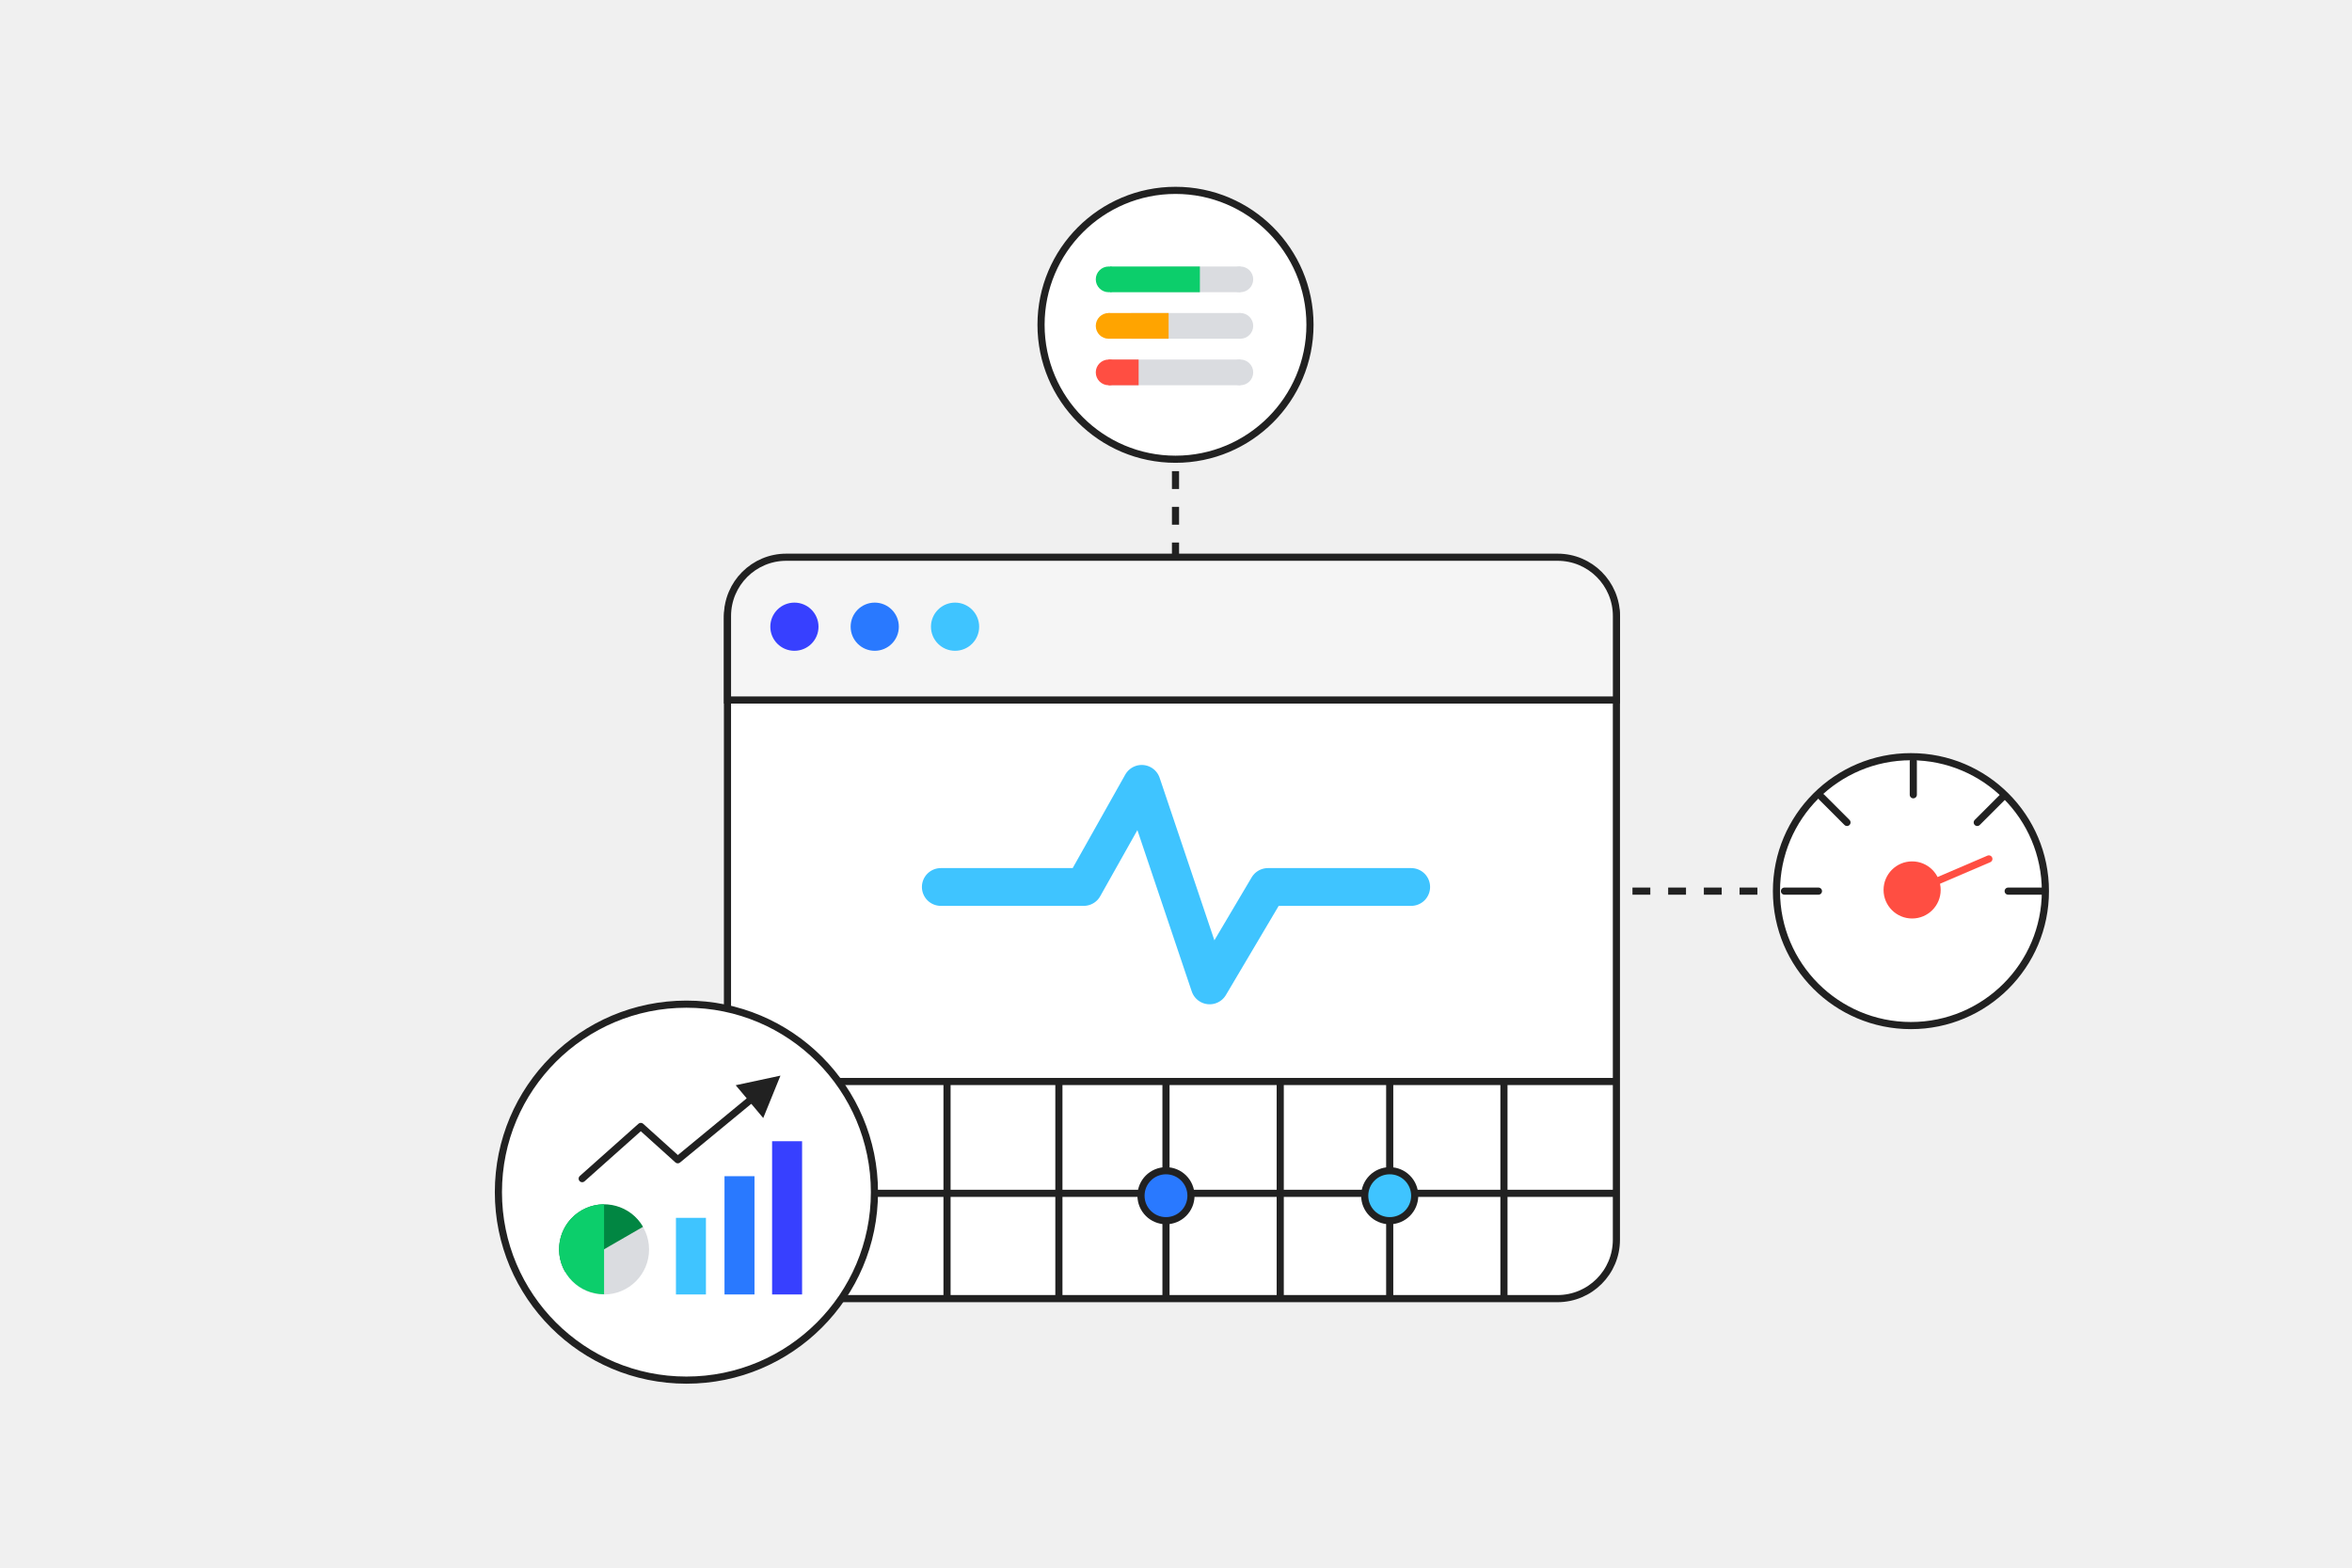
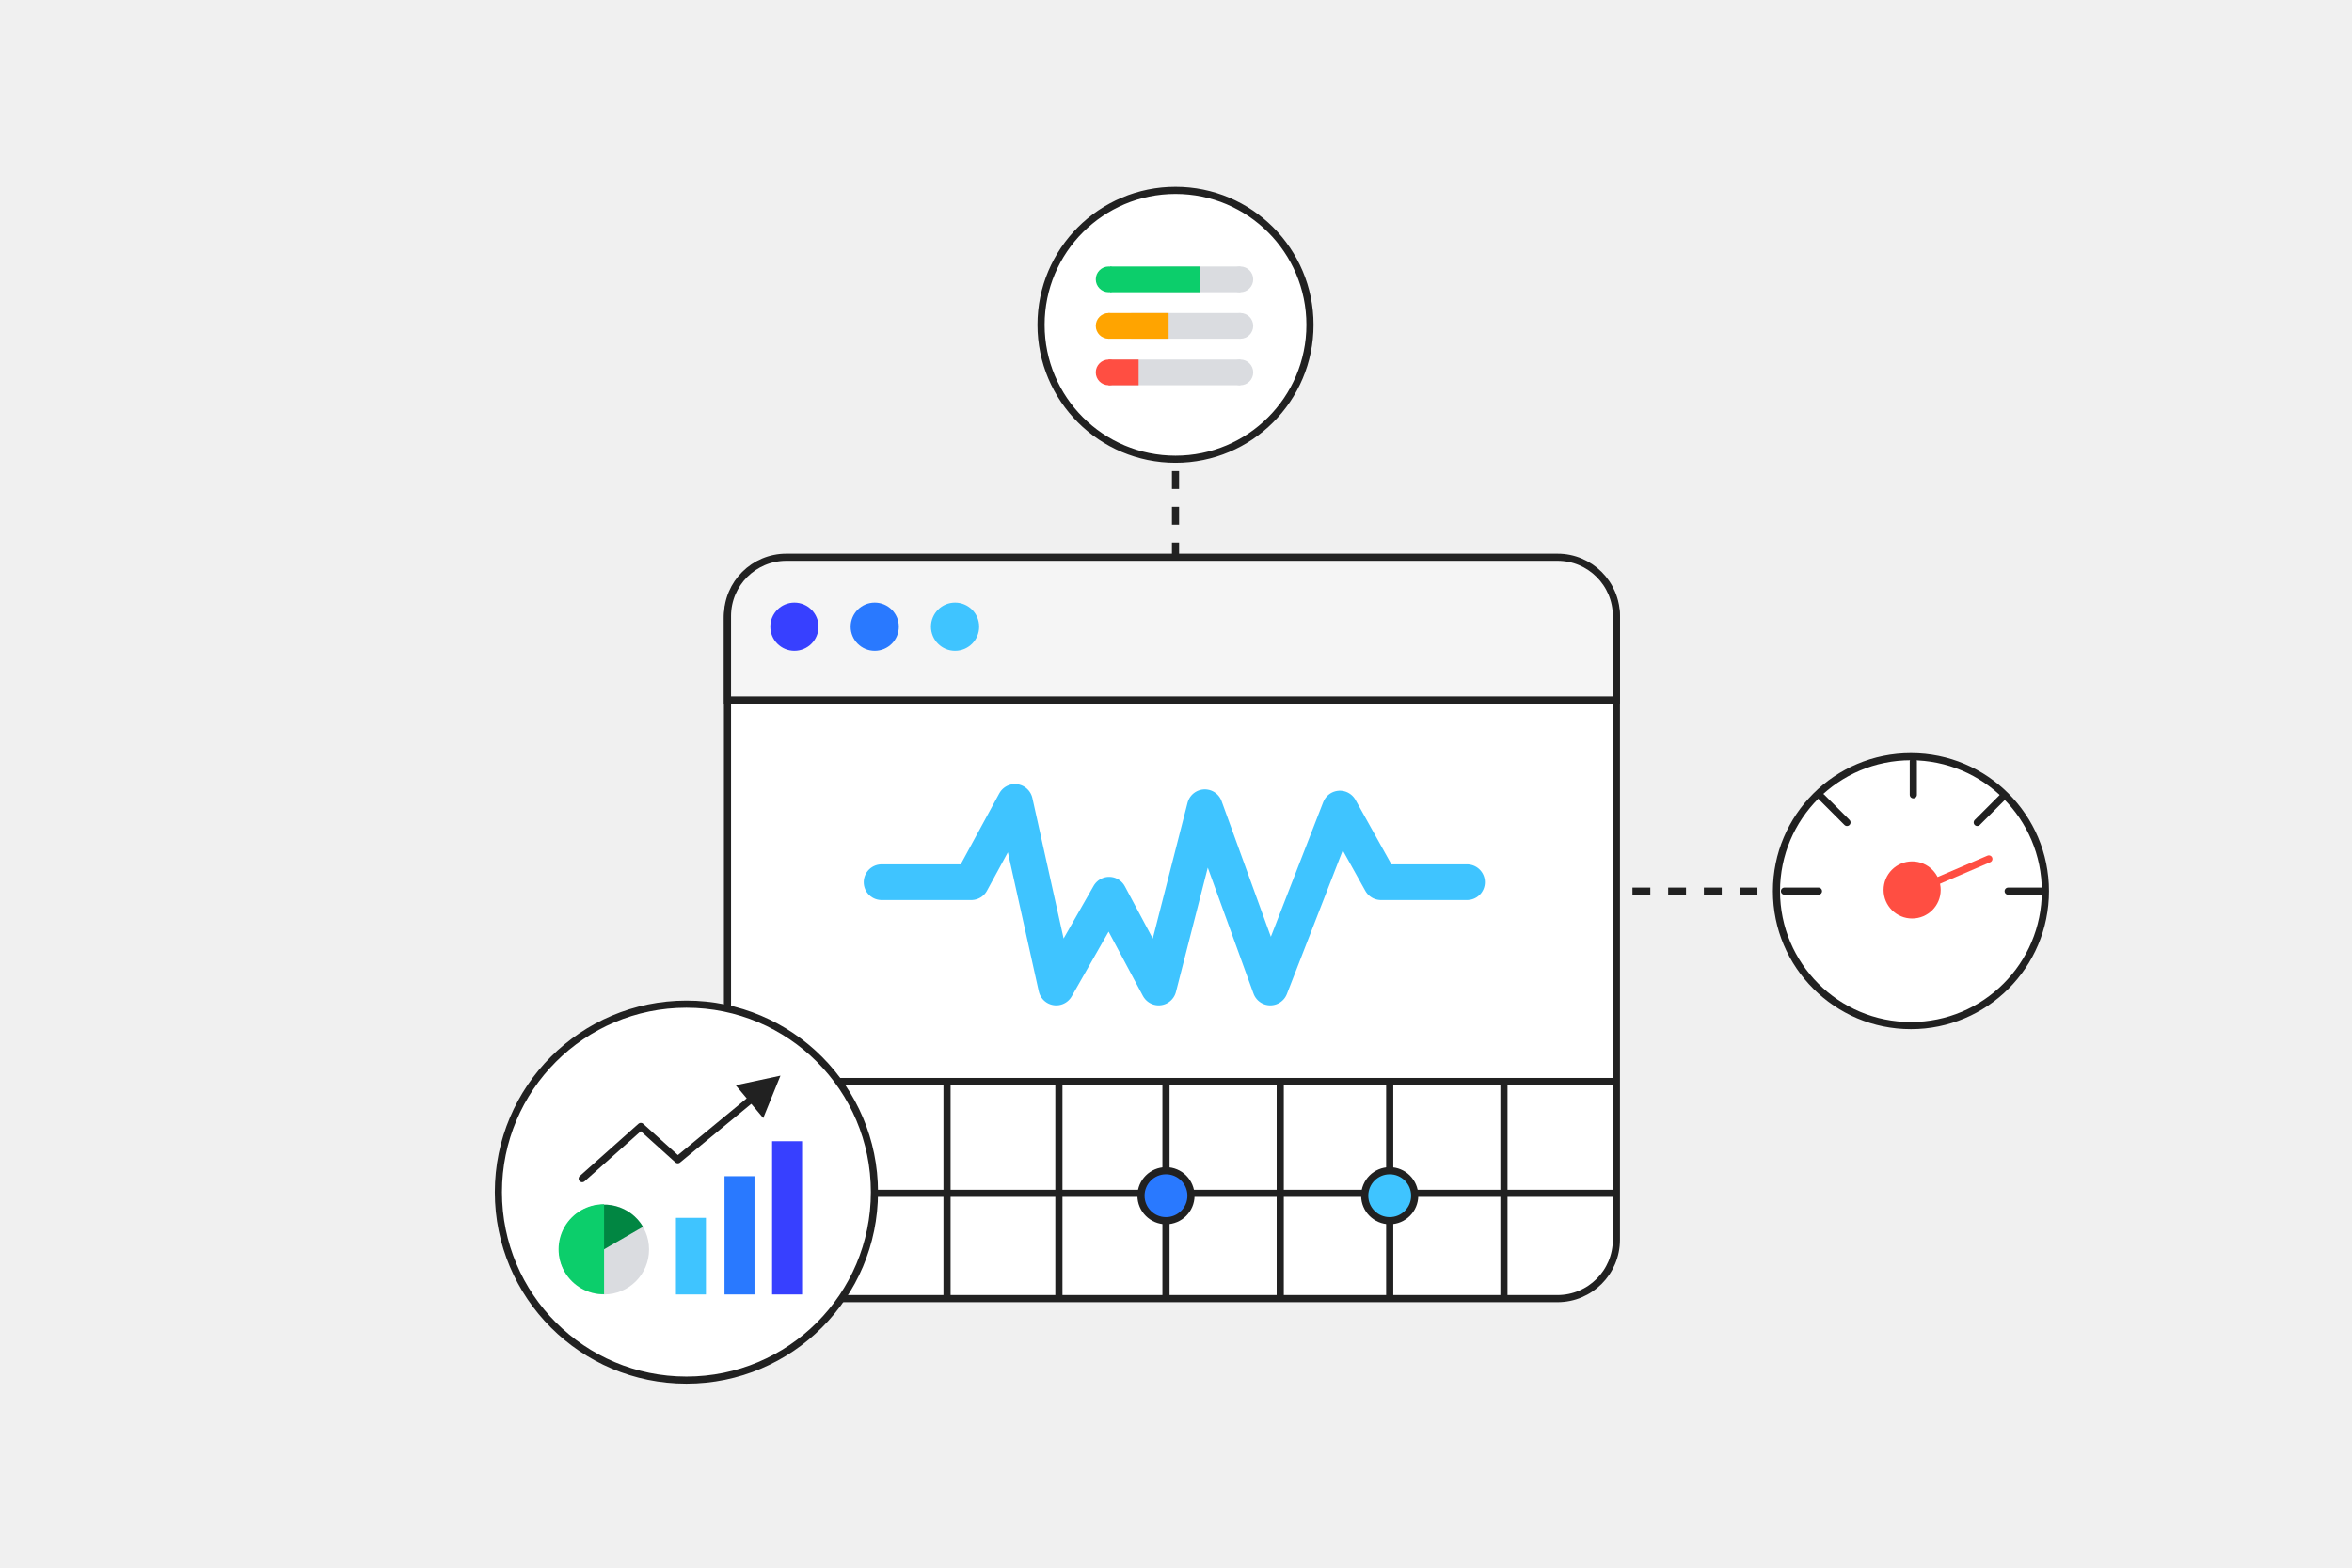
<svg xmlns="http://www.w3.org/2000/svg" width="420" height="280">
-   <g fill="none" fill-rule="evenodd">
-     <g transform="translate(129.45 99.525)">
-       <rect stroke="#212121" stroke-width="1.275" fill="#FFF" x=".456" y=".456" width="158.737" height="131.962" rx="10.519" />
-       <path d="M10.96 0H148.7c5.799 0 10.5 4.701 10.5 10.5v15h0H.46v-15c0-5.799 4.701-10.5 10.5-10.5z" stroke="#212121" stroke-width="1.275" fill="#F5F5F5" />
-       <circle fill="#2979FF" cx="26.753" cy="12.409" r="4.303" />
-       <circle fill="#3740FF" cx="12.409" cy="12.409" r="4.303" />
-       <circle fill="#3FC4FF" cx="41.097" cy="12.409" r="4.303" />
-       <path stroke="#212121" stroke-width="1.275" stroke-linecap="square" d="M.829 93.637h157.992M.829 113.612h157.992M19.262 132.022V94.778M39.662 132.022V94.778M59.637 132.022V94.778M78.762 132.022V94.778M99.162 132.022V94.778M118.712 132.022V94.778M139.112 132.022V94.778" />
-     </g>
-     <circle stroke="#212121" stroke-width="1.275" fill="#3FC4FF" cx="248.162" cy="213.562" r="4.462" />
-     <circle stroke="#212121" stroke-width="1.275" fill="#2979FF" cx="208.212" cy="213.562" r="4.462" />
-     <circle stroke="#212121" stroke-width="1.275" fill="#FFF" cx="122.575" cy="212.925" r="33.575" />
-     <circle stroke="#212121" stroke-width="1.275" fill="#FFF" cx="341.237" cy="159.162" r="24.012" />
-     <circle stroke="#212121" stroke-width="1.275" fill="#FFF" cx="209.912" cy="58.012" r="24.012" />
-     <path stroke="#212121" stroke-width="1.275" stroke-linecap="round" d="M318.652 159.162h6.071" />
-     <path stroke="#FF4E42" stroke-width="1.275" stroke-linecap="round" d="M341.769 159.146l13.387-5.737" />
-     <path stroke="#212121" stroke-width="1.275" stroke-linecap="round" d="M341.662 136v5.95M325.3 142.375l4.519 4.519M357.6 142.375l-4.519 4.519M358.602 159.162h6.071" />
-     <circle fill="#FF4E42" cx="341.45" cy="158.95" r="5.1" />
-     <path fill="#DADCE0" d="M221.494 47.6h-14.344v4.59h14.344zM221.494 55.909h-19.507v4.59h19.507zM221.494 64.217h-23.524v4.59h23.524z" />
-     <path fill="#0CCE6B" d="M214.264 47.6h-16.065v4.59h16.065z" />
-     <path fill="#FFA400" d="M208.68 55.909h-10.71v4.59h10.71z" />
-     <path fill="#FF4E42" d="M203.325 64.217h-5.355v4.59h5.355z" />
-     <circle fill="#DADCE0" transform="matrix(-1 0 0 1 442.9875 0)" cx="221.494" cy="49.895" r="2.295" />
-     <circle fill="#0CCE6B" transform="matrix(-1 0 0 1 395.94 0)" cx="197.97" cy="49.895" r="2.295" />
-     <circle fill="#DADCE0" transform="matrix(-1 0 0 1 442.9875 0)" cx="221.494" cy="58.204" r="2.295" />
-     <circle fill="#FFA400" transform="matrix(-1 0 0 1 395.94 0)" cx="197.97" cy="58.204" r="2.295" />
-     <circle fill="#DADCE0" transform="matrix(-1 0 0 1 442.9875 0)" cx="221.494" cy="66.512" r="2.295" />
-     <circle fill="#FF4E42" transform="matrix(-1 0 0 1 395.94 0)" cx="197.97" cy="66.512" r="2.295" />
-     <path stroke="#212121" stroke-width="1.275" stroke-linecap="round" stroke-linejoin="round" d="M103.964 210.513l10.466-9.322 6.601 5.95 13.957-11.503" />
-     <path fill="#212121" d="M139.367 192.115l-3.076 7.574-4.917-5.86z" />
-     <path fill="#3740FF" d="M137.875 203.83h5.355v27.37h-5.355z" />
-     <path fill="#2979FF" d="M129.375 210.077h5.355v21.123h-5.355z" />
-     <path fill="#3FC4FF" d="M120.705 217.515h5.355v13.685H120.705z" />
-     <g transform="translate(96.8625 212.0469)">
-       <circle fill="#DADCE0" cx="11.008" cy="11.121" r="8.033" />
-       <path d="M17.964 7.069l-13.913 8.033c-2.218-3.842-.902-8.754 2.94-10.973 3.842-2.218 8.754-.902 10.973 2.94z" fill="#018642" />
-       <path d="M11.008 3.053V19.118c-4.436 0-8.033-3.596-8.033-8.033 0-4.436 3.596-8.033 8.033-8.033z" fill="#0CCE6B" />
-     </g>
-     <path stroke="#212121" stroke-width="1.275" stroke-dasharray="3.187" d="M291.512 159.162h25.925M209.912 100.087V83.087" />
-     <path stroke="#3FC4FF" stroke-width="6.747" stroke-linecap="round" stroke-linejoin="round" d="M168 158.42h25.524L203.881 140l12.127 36 10.407-17.58H252" />
+   <rect x="129.906" y="99.981" width="158.737" height="131.963" rx="10.519" fill="#fff" stroke="#212121" stroke-width="1.275" />
+   <path d="M140.422 99.525h137.706a10.508 10.508 0 0110.516 10.5v15H129.906v-15a10.508 10.508 0 0110.516-10.5z" fill="#f5f5f5" stroke="#212121" stroke-width="1.275" fill-rule="evenodd" />
+   <circle cx="156.203" cy="111.934" r="4.303" fill="#2979ff" />
+   <circle cx="141.859" cy="111.934" r="4.303" fill="#3740ff" />
+   <circle cx="170.547" cy="111.934" r="4.303" fill="#3fc4ff" />
+   <path fill="none" stroke="#212121" stroke-linecap="square" stroke-width="1.275" d="M130.279 193.162h157.992M130.279 213.137h157.992M148.713 231.547v-37.243M169.113 231.547v-37.243M189.087 231.547v-37.243M208.212 231.547v-37.243M228.613 231.547v-37.243M248.162 231.547v-37.243M268.562 231.547v-37.243" />
+   <circle cx="248.162" cy="213.562" r="4.462" fill="#3fc4ff" stroke="#212121" stroke-width="1.275" />
+   <circle cx="208.212" cy="213.562" r="4.463" fill="#2979ff" stroke="#212121" stroke-width="1.275" />
+   <circle cx="122.575" cy="212.925" r="33.575" fill="#fff" stroke="#212121" stroke-width="1.275" />
+   <circle cx="341.237" cy="159.162" r="24.013" fill="#fff" stroke="#212121" stroke-width="1.275" />
+   <circle cx="209.912" cy="58.013" r="24.012" fill="#fff" stroke="#212121" stroke-width="1.275" />
+   <path fill="none" stroke="#212121" stroke-linecap="round" stroke-width="1.275" d="M318.652 159.162h6.071" />
+   <path fill="none" stroke="#ff4e42" stroke-linecap="round" stroke-width="1.275" d="M341.769 159.146l13.388-5.737" />
+   <path fill="none" stroke="#212121" stroke-linecap="round" stroke-width="1.275" d="M341.662 136V141.95M325.3 142.375l4.519 4.519M357.6 142.375l-4.519 4.519M358.602 159.162h6.071" />
+   <circle cx="341.45" cy="158.95" r="5.1" fill="#ff4e42" />
+   <path fill="#dadce0" d="M207.15 47.6h14.344v4.59h-14.344zM201.986 55.909h19.508v4.59h-19.508zM197.97 64.218h23.524v4.59H197.97z" />
+   <path fill="#0cce6b" d="M198.199 47.6h16.065v4.59h-16.065z" />
+   <path fill="#ffa400" d="M197.97 55.909h10.71v4.59h-10.71z" />
+   <path fill="#ff4e42" d="M197.97 64.218h5.355v4.59h-5.355z" />
+   <circle cx="221.494" cy="49.895" r="2.295" fill="#dadce0" />
+   <circle cx="197.97" cy="49.895" r="2.295" fill="#0cce6b" />
+   <circle cx="221.494" cy="58.204" r="2.295" fill="#dadce0" />
+   <circle cx="197.97" cy="58.204" r="2.295" fill="#ffa400" />
+   <circle cx="221.494" cy="66.513" r="2.295" fill="#dadce0" />
+   <circle cx="197.97" cy="66.513" r="2.295" fill="#ff4e42" />
+   <path fill="none" stroke="#212121" stroke-linecap="round" stroke-linejoin="round" stroke-width="1.275" d="M103.964 210.513l10.466-9.322 6.602 5.95 13.957-11.503" />
+   <path fill="#212121" fill-rule="evenodd" d="M139.367 192.115l-3.076 7.575-4.917-5.861 7.993-1.714z" />
+   <g>
+     <path fill="#3740ff" d="M137.875 203.83h5.355v27.37h-5.355z" />
+     <path fill="#2979ff" d="M129.375 210.077h5.355v21.122h-5.355z" />
+     <path fill="#3fc4ff" d="M120.705 217.515h5.355v13.685h-5.355z" />
  </g>
+   <g>
+     <circle cx="107.87" cy="223.167" r="8.033" fill="#dadce0" />
+     <path d="M114.826 219.116l-13.913 8.033a8.033 8.033 0 0113.913-8.033z" fill="#018642" fill-rule="evenodd" />
+     <path d="M107.87 215.1v16.065a8.033 8.033 0 110-16.065z" fill="#0cce6b" fill-rule="evenodd" />
+   </g>
+   <path fill="none" stroke="#212121" stroke-width="1.275" stroke-dasharray="3.188" d="M291.512 159.162h25.925M209.912 100.087V83.088" />
+   <path fill="none" stroke="#3fc4ff" stroke-linecap="round" stroke-linejoin="round" stroke-width="6.375" d="M157.425 157.565h16.021l7.797-14.34 7.365 33.15 9.45-16.575 8.846 16.575 8.242-32.202 11.69 32.202 12.429-31.965 7.33 13.155h15.38" />
</svg>
